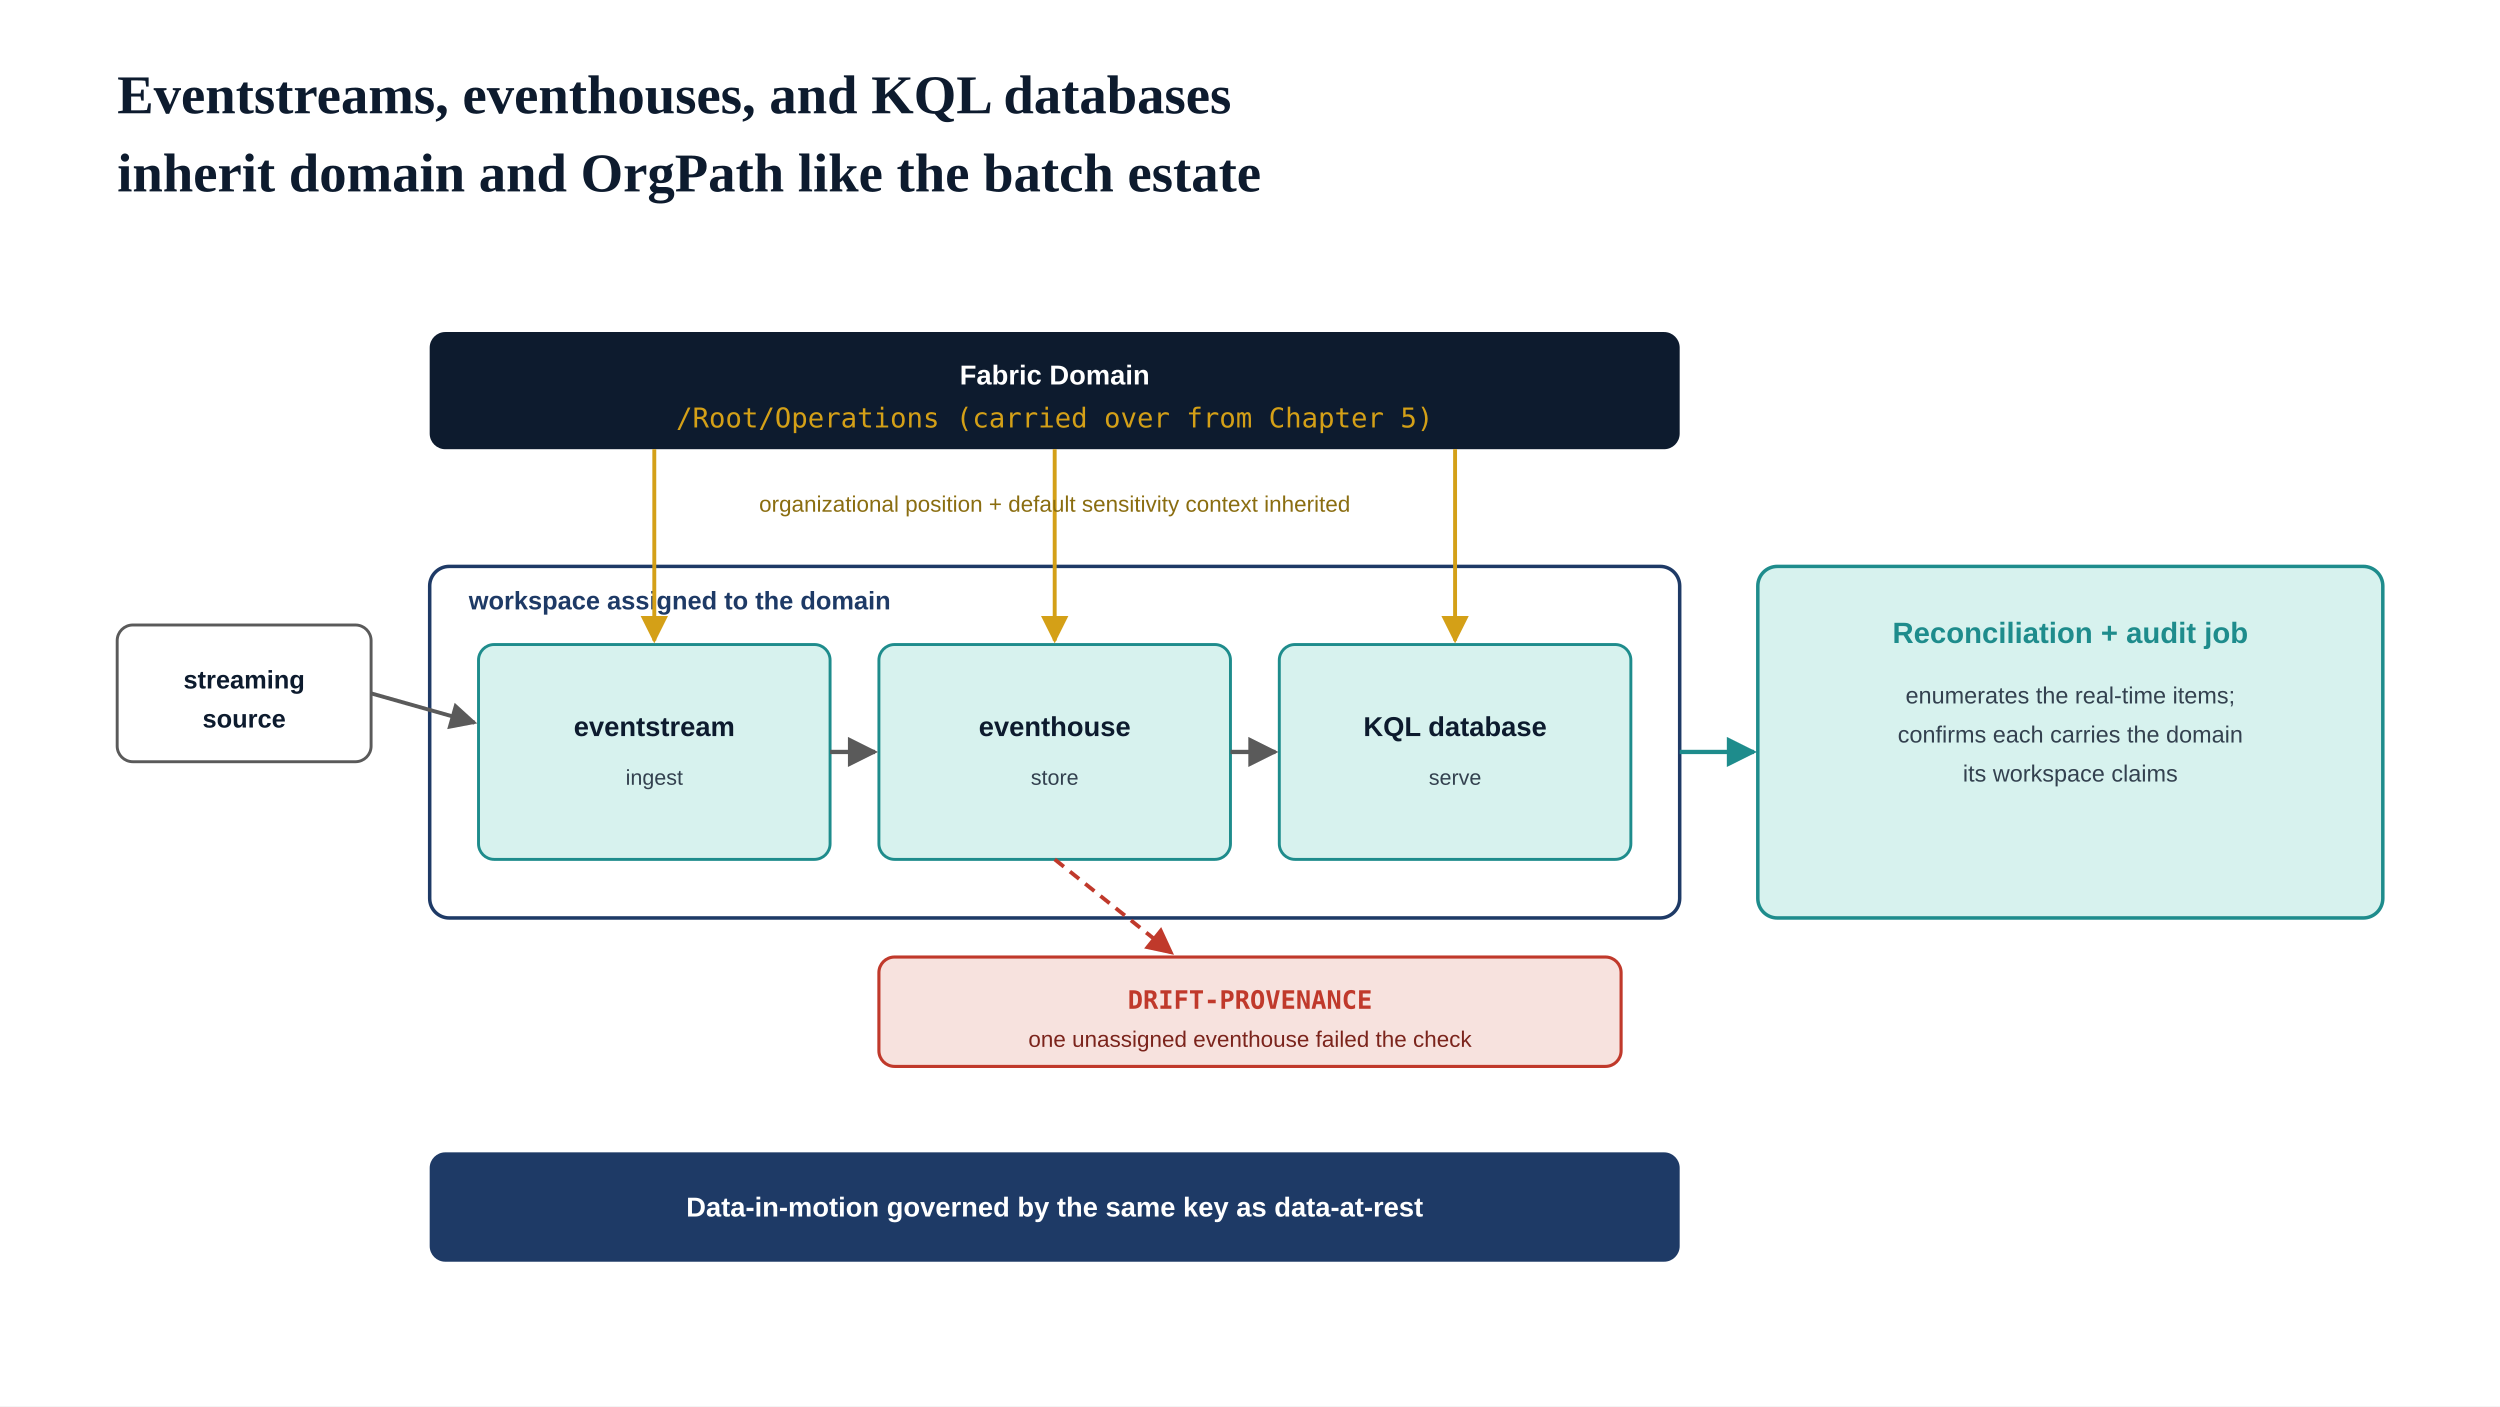
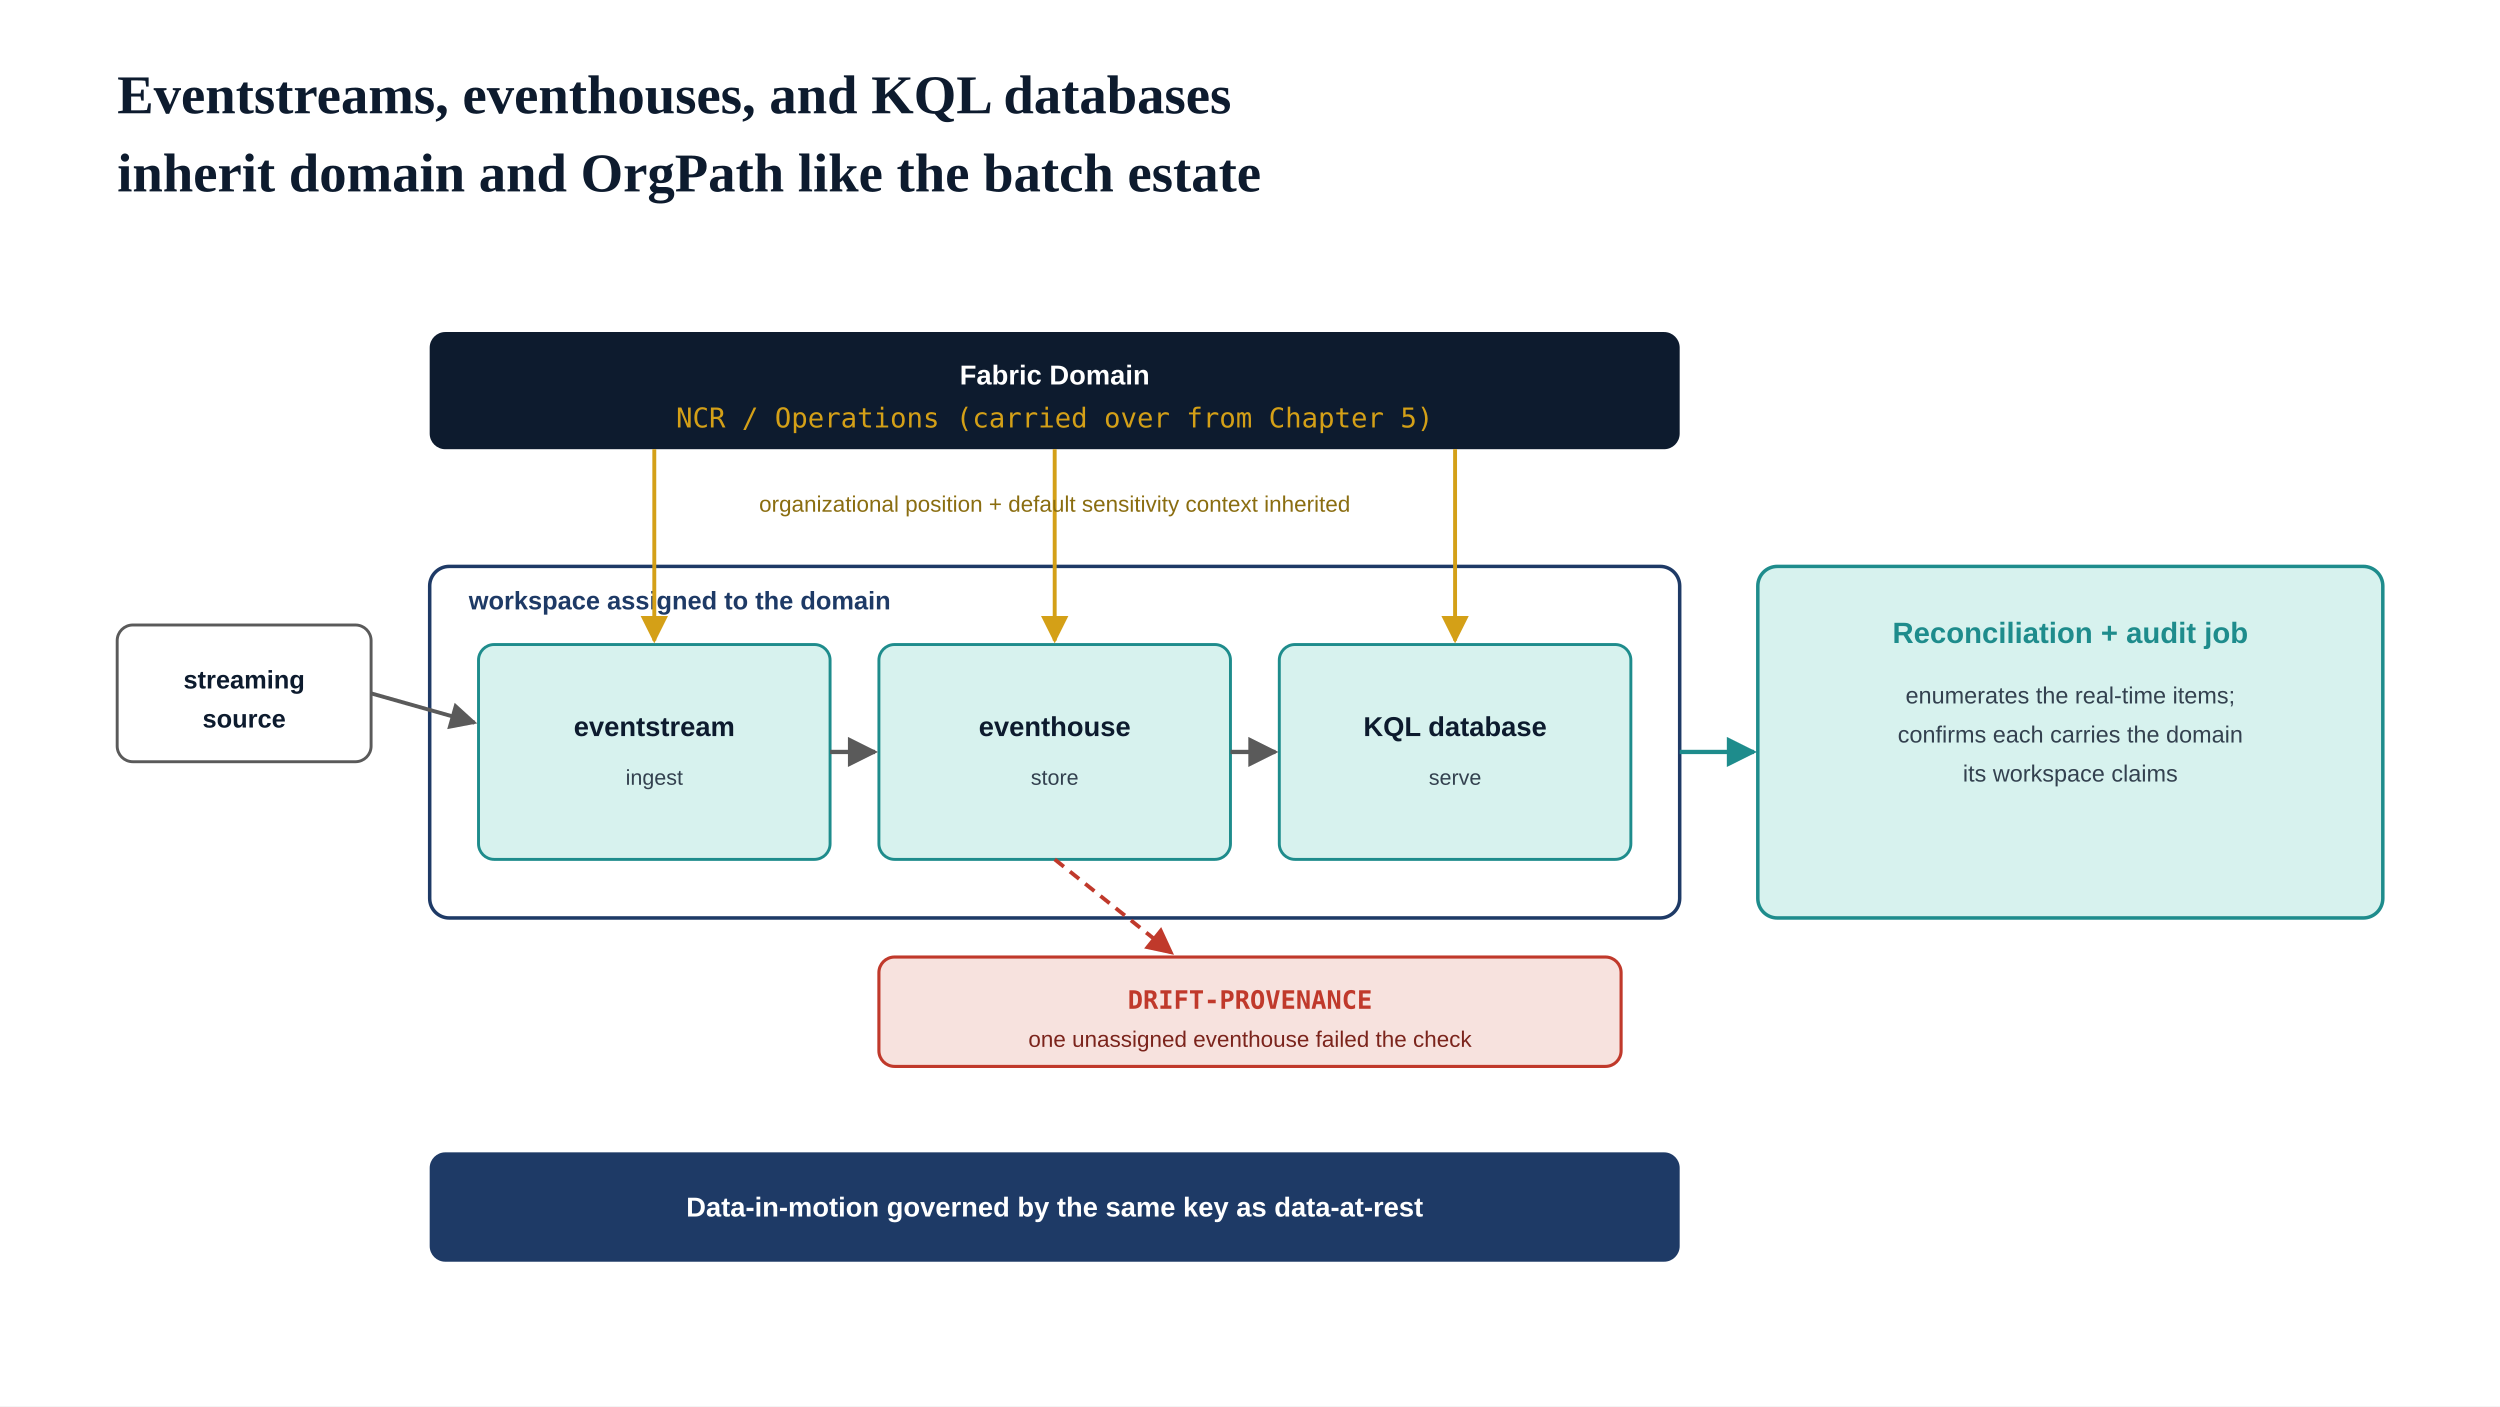
<svg xmlns="http://www.w3.org/2000/svg" viewBox="0 0 1280 720" font-family="Arial, 'Helvetica Neue', Helvetica, sans-serif">
  <rect x="0" y="0" width="1280" height="720" rx="0" fill="#FFFFFF" />
  <defs>
    <marker id="ar-grey" viewBox="0 0 10 10" refX="9" refY="5" markerWidth="7" markerHeight="7" orient="auto-start-reverse">
      <path d="M0,0 L10,5 L0,10 z" fill="#5A5A5A" />
    </marker>
    <marker id="ar-red" viewBox="0 0 10 10" refX="9" refY="5" markerWidth="7" markerHeight="7" orient="auto-start-reverse">
      <path d="M0,0 L10,5 L0,10 z" fill="#C0392B" />
    </marker>
    <marker id="ar-teal" viewBox="0 0 10 10" refX="9" refY="5" markerWidth="7" markerHeight="7" orient="auto-start-reverse">
      <path d="M0,0 L10,5 L0,10 z" fill="#1E8C8C" />
    </marker>
    <marker id="ar-amber" viewBox="0 0 10 10" refX="9" refY="5" markerWidth="7" markerHeight="7" orient="auto-start-reverse">
      <path d="M0,0 L10,5 L0,10 z" fill="#D4A017" />
    </marker>
  </defs>
  <text x="60" y="58" font-family="Georgia, 'Times New Roman', serif" font-size="28" font-weight="bold" fill="#0D1B2E" text-anchor="start">Eventstreams, eventhouses, and KQL databases</text>
  <text x="60" y="98" font-family="Georgia, 'Times New Roman', serif" font-size="28" font-weight="bold" fill="#0D1B2E" text-anchor="start">inherit domain and OrgPath like the batch estate</text>
  <rect x="60" y="320" width="130" height="70" rx="8" fill="#FFFFFF" stroke="#5A5A5A" stroke-width="1.5" />
  <text x="125" y="348" font-family="Arial, 'Helvetica Neue', Helvetica, sans-serif" font-size="13" font-weight="bold" fill="#0D1B2E" text-anchor="middle" dominant-baseline="central">streaming</text>
  <text x="125" y="368" font-family="Arial, 'Helvetica Neue', Helvetica, sans-serif" font-size="13" font-weight="bold" fill="#0D1B2E" text-anchor="middle" dominant-baseline="central">source</text>
  <rect x="220" y="170" width="640" height="60" rx="8" fill="#0D1B2E" />
  <text x="540" y="192" font-family="Arial, 'Helvetica Neue', Helvetica, sans-serif" font-size="14" font-weight="bold" fill="#FFFFFF" text-anchor="middle" dominant-baseline="central">Fabric Domain</text>
-   <text x="540" y="214" font-family="Consolas, 'DejaVu Sans Mono', monospace" font-size="14" fill="#D4A017" text-anchor="middle" dominant-baseline="central">/Root/Operations   (carried over from Chapter 5)</text>
+   <text x="540" y="214" font-family="Consolas, 'DejaVu Sans Mono', monospace" font-size="14" fill="#D4A017" text-anchor="middle" dominant-baseline="central">NCR / Operations   (carried over from Chapter 5)</text>
  <rect x="220" y="290" width="640" height="180" rx="10" fill="#FFFFFF" stroke="#1E3A66" stroke-width="1.8" />
  <text x="240" y="312" font-family="Arial, 'Helvetica Neue', Helvetica, sans-serif" font-size="13" font-weight="bold" fill="#1E3A66" text-anchor="start">workspace assigned to the domain</text>
  <rect x="245" y="330" width="180" height="110" rx="8" fill="#D7F2EE" stroke="#1E8C8C" stroke-width="1.5" />
  <text x="335" y="372" font-family="Arial, 'Helvetica Neue', Helvetica, sans-serif" font-size="14" font-weight="bold" fill="#0D1B2E" text-anchor="middle" dominant-baseline="central">eventstream</text>
  <text x="335" y="398" font-family="Arial, 'Helvetica Neue', Helvetica, sans-serif" font-size="11" fill="#33414F" text-anchor="middle" dominant-baseline="central">ingest</text>
  <rect x="450" y="330" width="180" height="110" rx="8" fill="#D7F2EE" stroke="#1E8C8C" stroke-width="1.5" />
  <text x="540" y="372" font-family="Arial, 'Helvetica Neue', Helvetica, sans-serif" font-size="14" font-weight="bold" fill="#0D1B2E" text-anchor="middle" dominant-baseline="central">eventhouse</text>
  <text x="540" y="398" font-family="Arial, 'Helvetica Neue', Helvetica, sans-serif" font-size="11" fill="#33414F" text-anchor="middle" dominant-baseline="central">store</text>
  <rect x="655" y="330" width="180" height="110" rx="8" fill="#D7F2EE" stroke="#1E8C8C" stroke-width="1.5" />
  <text x="745" y="372" font-family="Arial, 'Helvetica Neue', Helvetica, sans-serif" font-size="14" font-weight="bold" fill="#0D1B2E" text-anchor="middle" dominant-baseline="central">KQL database</text>
  <text x="745" y="398" font-family="Arial, 'Helvetica Neue', Helvetica, sans-serif" font-size="11" fill="#33414F" text-anchor="middle" dominant-baseline="central">serve</text>
  <line x1="190" y1="355" x2="243" y2="370" stroke="#5A5A5A" stroke-width="2" marker-end="url(#ar-grey)" />
  <line x1="425" y1="385" x2="448" y2="385" stroke="#5A5A5A" stroke-width="2.2" marker-end="url(#ar-grey)" />
  <line x1="630" y1="385" x2="653" y2="385" stroke="#5A5A5A" stroke-width="2.2" marker-end="url(#ar-grey)" />
  <line x1="335" y1="230" x2="335" y2="328" stroke="#D4A017" stroke-width="2" marker-end="url(#ar-amber)" />
  <line x1="540" y1="230" x2="540" y2="328" stroke="#D4A017" stroke-width="2" marker-end="url(#ar-amber)" />
  <line x1="745" y1="230" x2="745" y2="328" stroke="#D4A017" stroke-width="2" marker-end="url(#ar-amber)" />
  <text x="540" y="262" font-family="Arial, 'Helvetica Neue', Helvetica, sans-serif" font-size="11.5" fill="#8A6D10" text-anchor="middle">organizational position + default sensitivity context inherited</text>
  <rect x="900" y="290" width="320" height="180" rx="10" fill="#D7F2EE" stroke="#1E8C8C" stroke-width="1.8" />
  <text x="1060" y="324" font-family="Arial, 'Helvetica Neue', Helvetica, sans-serif" font-size="15" font-weight="bold" fill="#1E8C8C" text-anchor="middle" dominant-baseline="central">Reconciliation + audit job</text>
  <text x="1060" y="356" font-family="Arial, 'Helvetica Neue', Helvetica, sans-serif" font-size="12" fill="#33414F" text-anchor="middle" dominant-baseline="central">enumerates the real-time items;</text>
  <text x="1060" y="376" font-family="Arial, 'Helvetica Neue', Helvetica, sans-serif" font-size="12" fill="#33414F" text-anchor="middle" dominant-baseline="central">confirms each carries the domain</text>
  <text x="1060" y="396" font-family="Arial, 'Helvetica Neue', Helvetica, sans-serif" font-size="12" fill="#33414F" text-anchor="middle" dominant-baseline="central">its workspace claims</text>
  <line x1="860" y1="385" x2="898" y2="385" stroke="#1E8C8C" stroke-width="2.2" marker-end="url(#ar-teal)" />
  <rect x="450" y="490" width="380" height="56" rx="8" fill="#F7E2DE" stroke="#C0392B" stroke-width="1.6" />
  <text x="640" y="512" font-family="Consolas, 'DejaVu Sans Mono', monospace" font-size="13" font-weight="bold" fill="#C0392B" text-anchor="middle" dominant-baseline="central">DRIFT-PROVENANCE</text>
  <text x="640" y="532" font-family="Arial, 'Helvetica Neue', Helvetica, sans-serif" font-size="11.5" fill="#7B241C" text-anchor="middle" dominant-baseline="central">one unassigned eventhouse failed the check</text>
  <line x1="540" y1="440" x2="600" y2="488" stroke="#C0392B" stroke-width="2" stroke-dasharray="6 4" marker-end="url(#ar-red)" />
  <rect x="220" y="590" width="640" height="56" rx="8" fill="#1E3A66" />
  <text x="540" y="618" font-family="Arial, 'Helvetica Neue', Helvetica, sans-serif" font-size="14" font-weight="bold" fill="#FFFFFF" text-anchor="middle" dominant-baseline="central">Data-in-motion governed by the same key as data-at-rest</text>
</svg>
